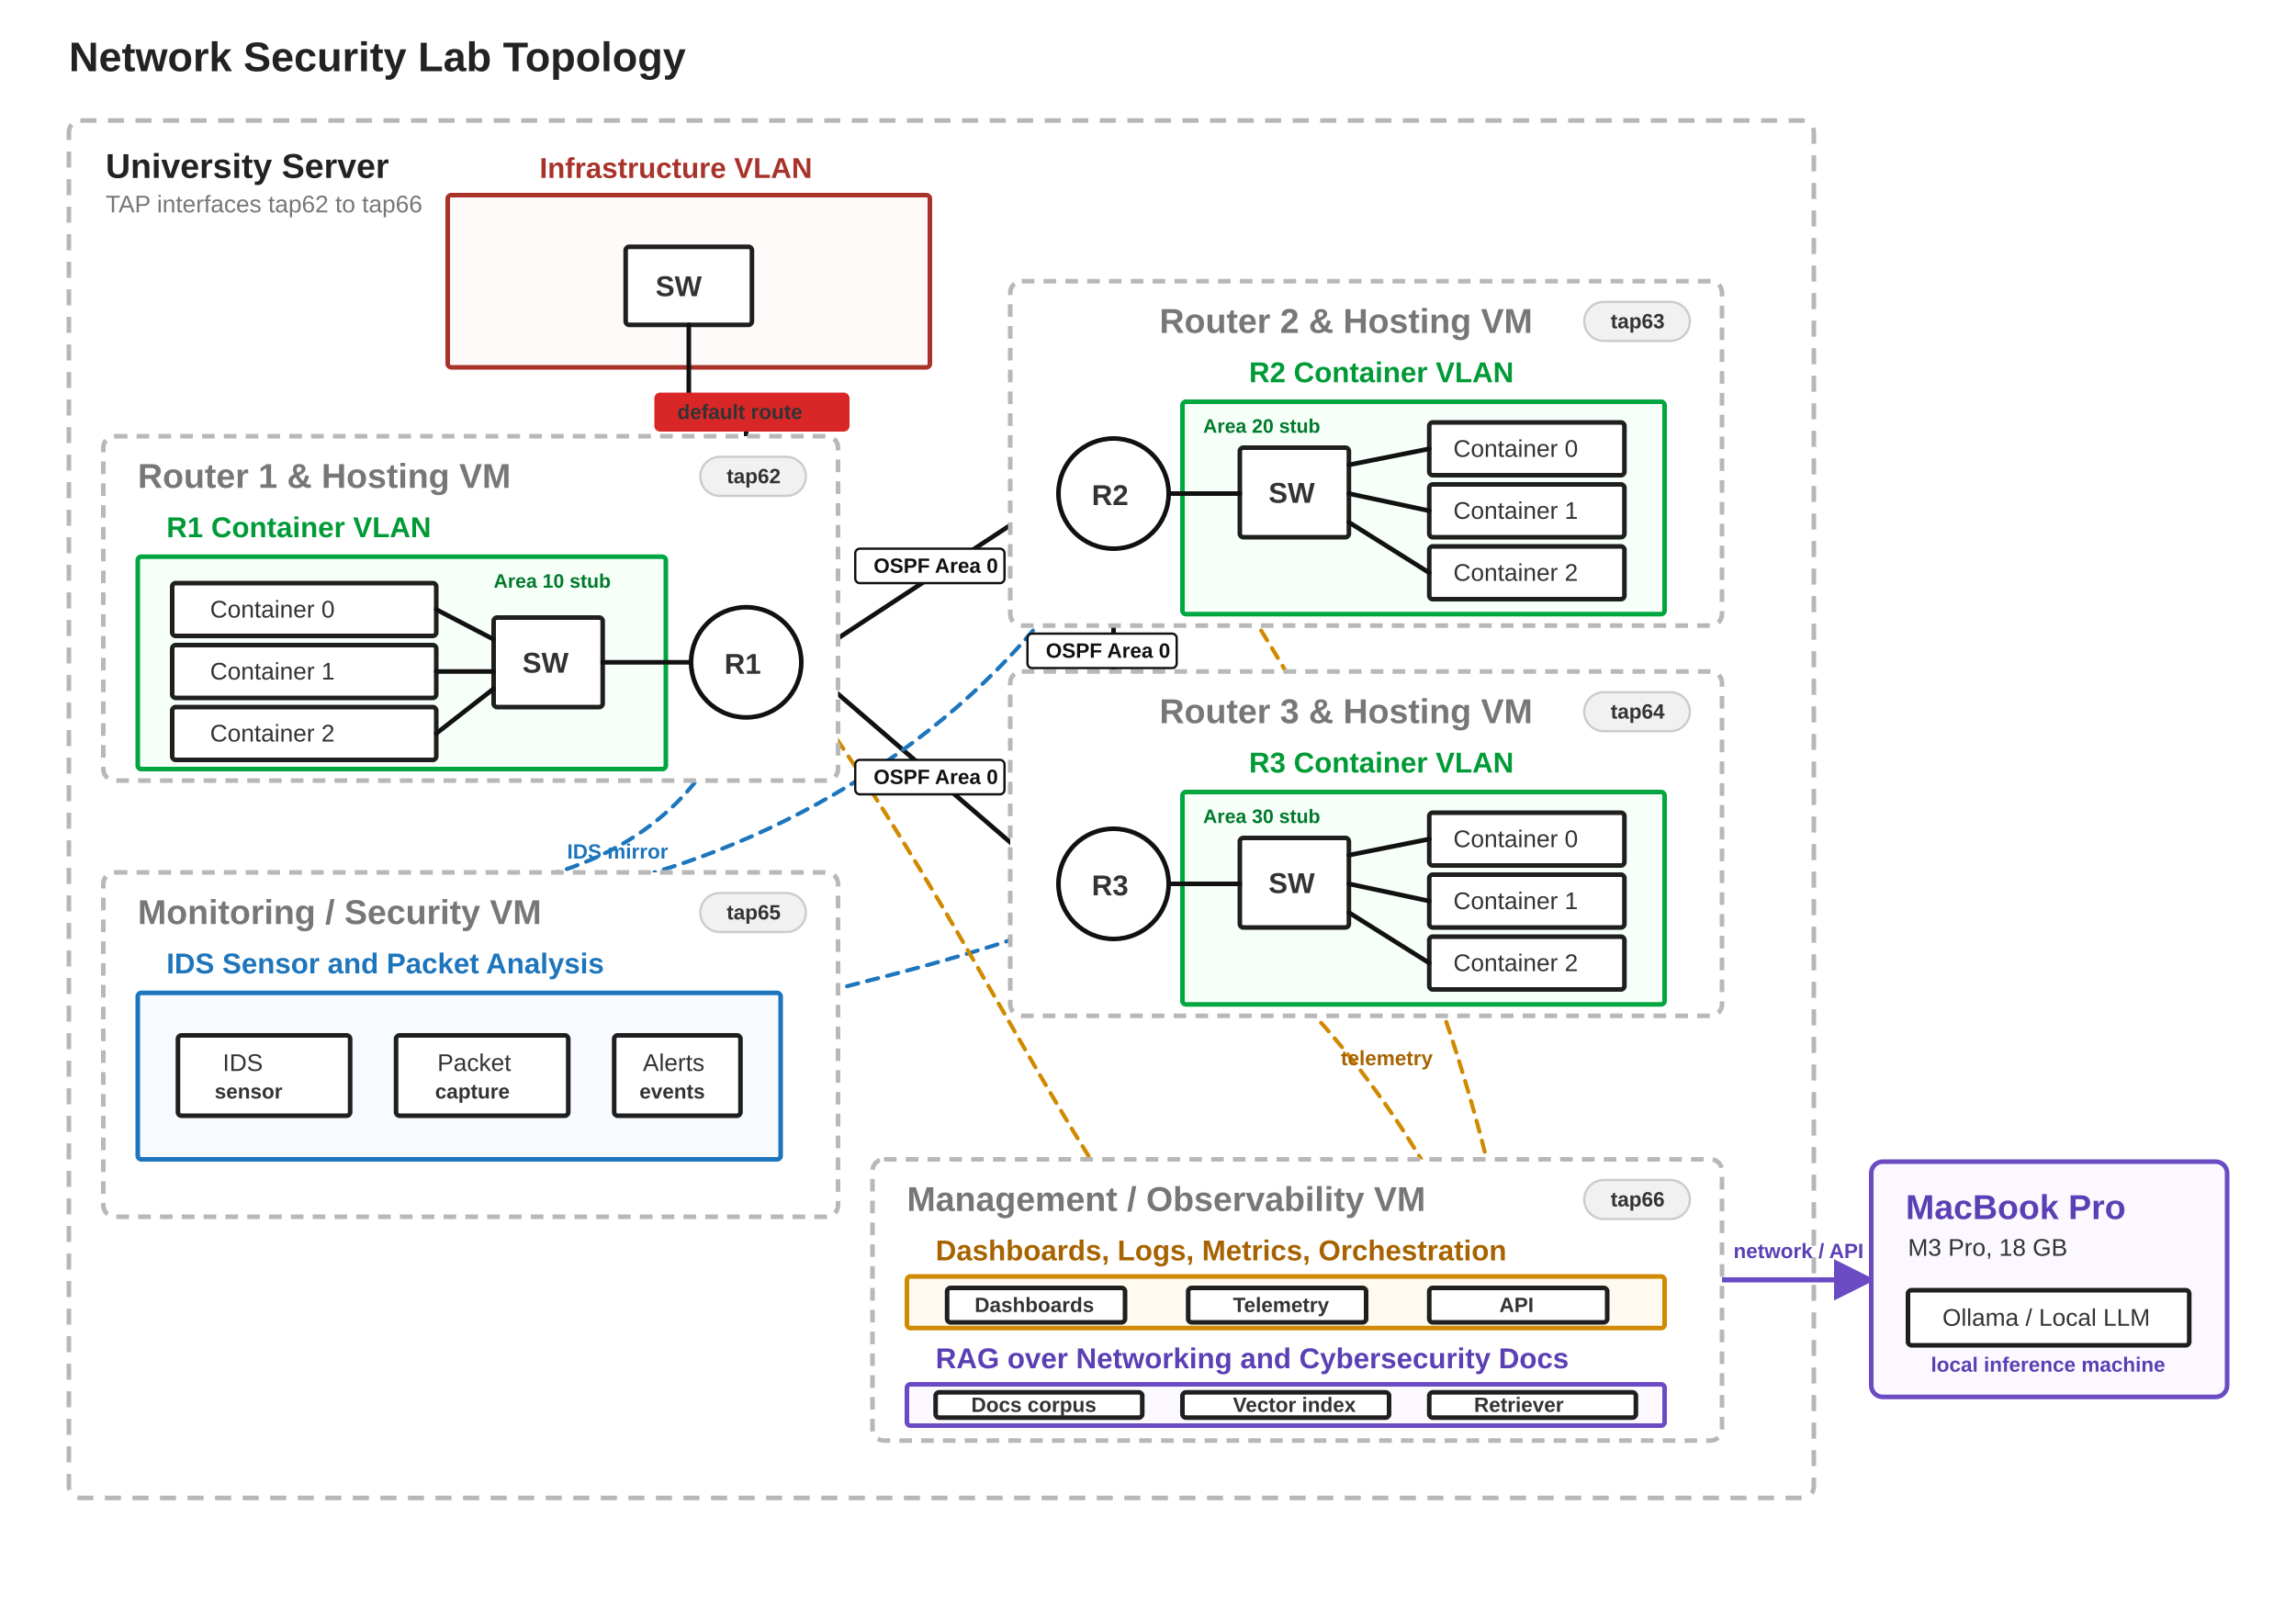
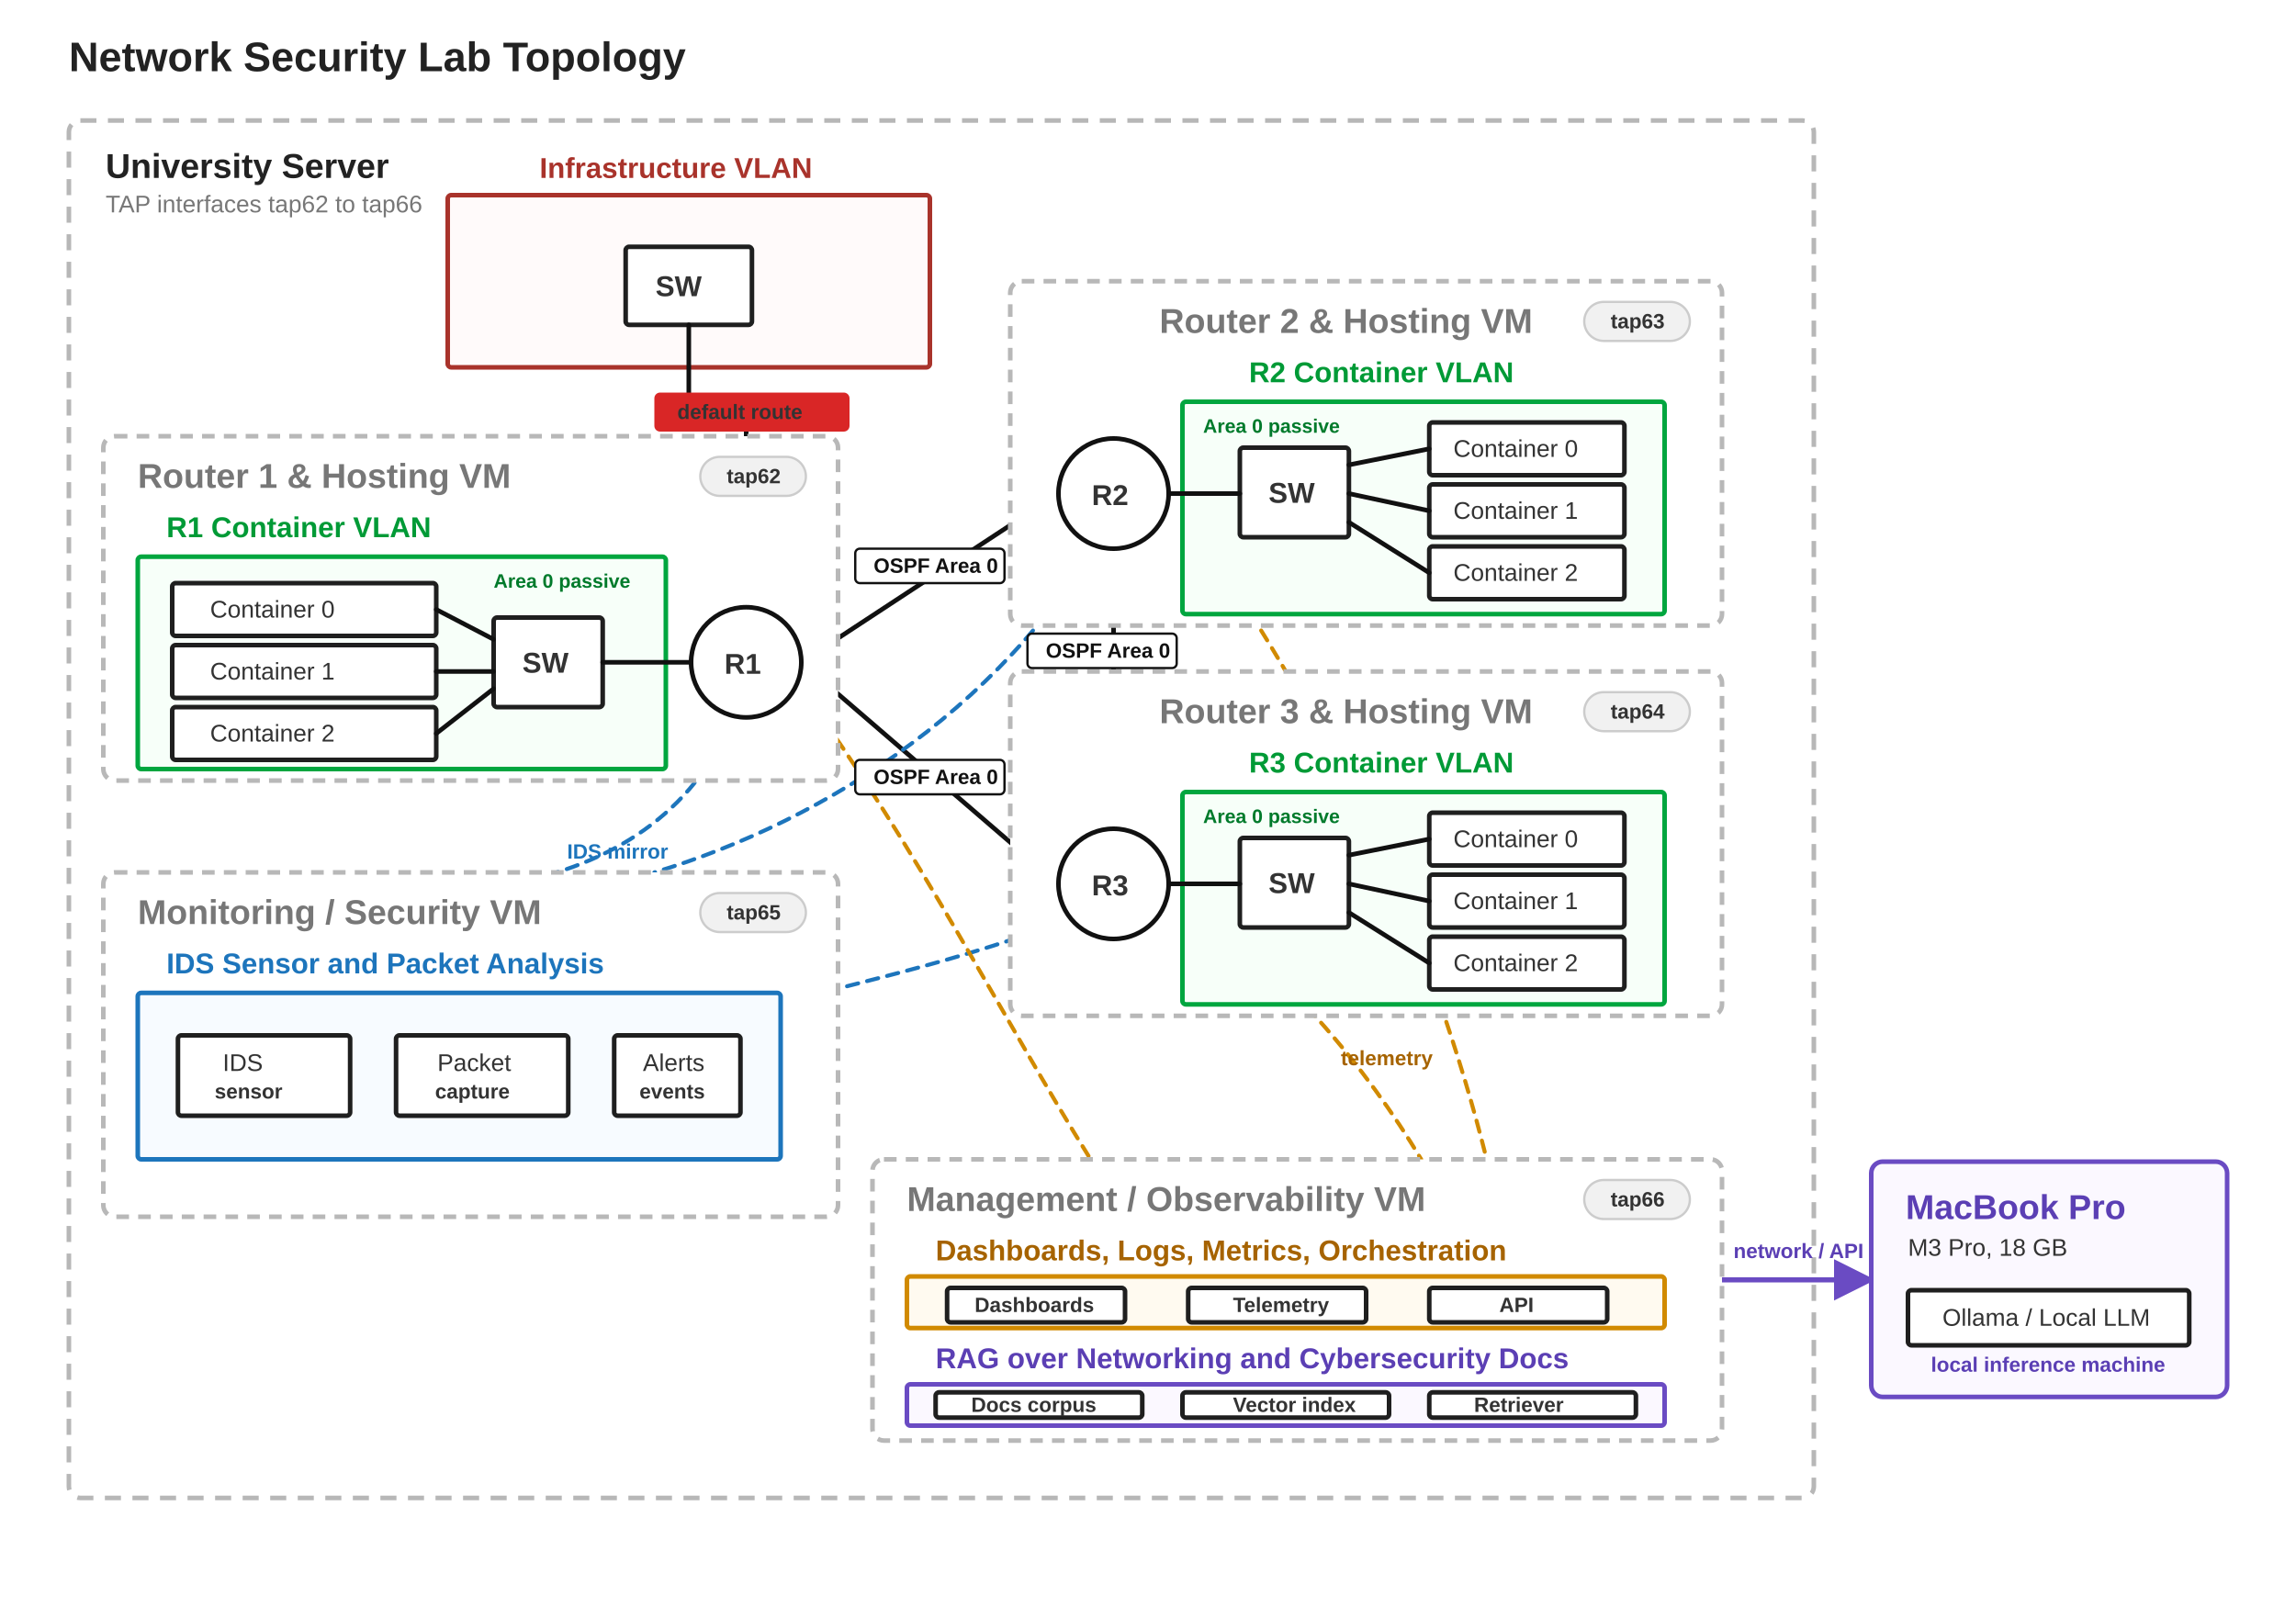
<svg xmlns="http://www.w3.org/2000/svg" viewBox="0 0 2000 1400" role="img" aria-labelledby="title desc">
  <defs>
    <marker id="arrow" viewBox="0 0 10 10" refX="9" refY="5" markerWidth="8" markerHeight="8" orient="auto-start-reverse">
      <path d="M 0 0 L 10 5 L 0 10 z" fill="#6a4bc3" />
    </marker>
    <style>
      .canvas { fill: #ffffff; }
      .server-frame { fill: #ffffff; stroke: #b7b7b7; stroke-width: 4; stroke-dasharray: 14 10; }
      .vm-frame { fill: #ffffff; stroke: #b8b8b8; stroke-width: 4; stroke-dasharray: 11 8; }
      .vlan { fill: #f7fff9; stroke: #00a63f; stroke-width: 4; }
      .infra { fill: #fffafa; stroke: #a9332b; stroke-width: 4; }
      .monitor { fill: #f7fbff; stroke: #1d75bc; stroke-width: 4; }
      .management { fill: #fffaf0; stroke: #d18a00; stroke-width: 4; }
      .llm { fill: #fbf8ff; stroke: #6a4bc3; stroke-width: 4; }
      .device { fill: #ffffff; stroke: #1f1f1f; stroke-width: 4; }
      .router { fill: #ffffff; stroke: #111111; stroke-width: 4; }
      .link { fill: none; stroke: #111111; stroke-width: 4; stroke-linecap: round; stroke-linejoin: round; }
      .tap-link { fill: none; stroke: #1d75bc; stroke-width: 3.5; stroke-dasharray: 10 8; stroke-linecap: round; stroke-linejoin: round; }
      .mgmt-link { fill: none; stroke: #d18a00; stroke-width: 3.5; stroke-dasharray: 10 8; stroke-linecap: round; stroke-linejoin: round; }
      .api-link { fill: none; stroke: #6a4bc3; stroke-width: 4.5; stroke-linecap: round; stroke-linejoin: round; marker-end: url(#arrow); }
      .title { font: 700 36px Arial, Helvetica, sans-serif; fill: #222222; }
      .section-title { font: 700 30px Arial, Helvetica, sans-serif; fill: #222222; }
      .label { font: 600 25px Arial, Helvetica, sans-serif; fill: #333333; }
      .small { font: 500 21px Arial, Helvetica, sans-serif; fill: #333333; }
      .tiny { font: 600 18px Arial, Helvetica, sans-serif; fill: #333333; }
      .green { fill: #009a36; }
      .red { fill: #a9332b; }
      .blue { fill: #1d75bc; }
      .amber { fill: #a66300; }
      .purple { fill: #5b3fb4; }
      .muted { fill: #777777; }
      .pill { fill: #f1f1f1; stroke: #cccccc; stroke-width: 2; }
      .area-pill { fill: #ffffff; stroke: #111111; stroke-width: 2; }
      .area-text { font: 700 18px Arial, Helvetica, sans-serif; fill: #111111; }
-       .stub-text { font: 700 17px Arial, Helvetica, sans-serif; fill: #007a2b; }
+       .area-note { font: 700 17px Arial, Helvetica, sans-serif; fill: #007a2b; }
    </style>
  </defs>
  <rect class="canvas" width="2000" height="1400" />
  <text class="title" x="60" y="62">Network Security Lab Topology</text>
  <rect class="server-frame" x="60" y="105" width="1520" height="1200" rx="10" />
  <text class="section-title" x="92" y="155">University Server</text>
  <text class="small muted" x="92" y="185">TAP interfaces tap62 to tap66</text>
  <g id="infrastructure">
    <text class="label red" x="470" y="155">Infrastructure VLAN</text>
    <rect class="infra" x="390" y="170" width="420" height="150" rx="3" />
    <rect class="device" x="545" y="215" width="110" height="68" rx="3" />
    <text class="label" x="571" y="258">SW</text>
    <path class="link" d="M 600 283 L 600 356 L 650 356 L 650 529" />
    <rect x="570" y="342" width="170" height="34" rx="5" fill="#d92626" />
    <text class="tiny" x="590" y="365" fill="#ffffff">default route</text>
  </g>
  <path class="link" d="M 698 577 L 922 430" />
  <path class="link" d="M 698 577 L 922 770" />
  <path class="link" d="M 970 478 L 970 722" />
  <path class="tap-link" d="M 650 585 C 630 680 565 735 485 760" />
  <path class="tap-link" d="M 970 445 C 885 610 720 715 570 760" />
  <path class="tap-link" d="M 970 785 C 855 835 745 855 680 875" />
  <text class="tiny blue" x="494" y="748">IDS mirror</text>
  <path class="mgmt-link" d="M 698 600 C 800 740 875 890 950 1010" />
  <path class="mgmt-link" d="M 1018 430 C 1165 630 1250 830 1295 1010" />
  <path class="mgmt-link" d="M 1018 770 C 1120 845 1190 930 1238 1010" />
  <text class="tiny amber" x="1168" y="928">telemetry</text>
  <path class="api-link" d="M 1500 1115 L 1630 1115" />
  <text class="tiny purple" x="1510" y="1096">network / API</text>
  <g id="router-1">
    <rect class="vm-frame" x="90" y="380" width="640" height="300" rx="10" />
    <text class="section-title muted" x="120" y="425">Router 1 &amp; Hosting VM</text>
    <rect class="pill" x="610" y="398" width="92" height="34" rx="17" />
    <text class="tiny" x="633" y="421">tap62</text>
    <text class="label green" x="145" y="468">R1 Container VLAN</text>
    <rect class="vlan" x="120" y="485" width="460" height="185" rx="3" />
-     <text class="stub-text" x="430" y="512">Area 10 stub</text>
+     <text class="area-note" x="430" y="512">Area 0 passive</text>
    <rect class="device" x="150" y="508" width="230" height="46" rx="3" />
    <rect class="device" x="150" y="562" width="230" height="46" rx="3" />
    <rect class="device" x="150" y="616" width="230" height="46" rx="3" />
    <text class="small" x="183" y="538">Container 0</text>
    <text class="small" x="183" y="592">Container 1</text>
    <text class="small" x="183" y="646">Container 2</text>
    <rect class="device" x="430" y="538" width="95" height="78" rx="3" />
    <text class="label" x="455" y="586">SW</text>
    <path class="link" d="M 380 531 L 430 557" />
    <path class="link" d="M 380 585 L 430 585" />
    <path class="link" d="M 380 639 L 430 600" />
    <path class="link" d="M 525 577 L 602 577" />
    <circle class="router" cx="650" cy="577" r="48" />
    <text class="label" x="631" y="587">R1</text>
  </g>
  <g id="router-2">
    <rect class="vm-frame" x="880" y="245" width="620" height="300" rx="10" />
    <text class="section-title muted" x="1010" y="290">Router 2 &amp; Hosting VM</text>
    <rect class="pill" x="1380" y="263" width="92" height="34" rx="17" />
    <text class="tiny" x="1403" y="286">tap63</text>
    <circle class="router" cx="970" cy="430" r="48" />
    <text class="label" x="951" y="440">R2</text>
    <text class="label green" x="1088" y="333">R2 Container VLAN</text>
    <rect class="vlan" x="1030" y="350" width="420" height="185" rx="3" />
-     <text class="stub-text" x="1048" y="377">Area 20 stub</text>
+     <text class="area-note" x="1048" y="377">Area 0 passive</text>
    <rect class="device" x="1080" y="390" width="95" height="78" rx="3" />
    <text class="label" x="1105" y="438">SW</text>
    <path class="link" d="M 1018 430 L 1080 430" />
    <rect class="device" x="1245" y="368" width="170" height="46" rx="3" />
    <rect class="device" x="1245" y="422" width="170" height="46" rx="3" />
    <rect class="device" x="1245" y="476" width="170" height="46" rx="3" />
    <text class="small" x="1266" y="398">Container 0</text>
    <text class="small" x="1266" y="452">Container 1</text>
    <text class="small" x="1266" y="506">Container 2</text>
    <path class="link" d="M 1175 405 L 1245 391" />
    <path class="link" d="M 1175 430 L 1245 445" />
    <path class="link" d="M 1175 455 L 1245 499" />
  </g>
  <g id="router-3">
    <rect class="vm-frame" x="880" y="585" width="620" height="300" rx="10" />
    <text class="section-title muted" x="1010" y="630">Router 3 &amp; Hosting VM</text>
    <rect class="pill" x="1380" y="603" width="92" height="34" rx="17" />
    <text class="tiny" x="1403" y="626">tap64</text>
    <circle class="router" cx="970" cy="770" r="48" />
    <text class="label" x="951" y="780">R3</text>
    <text class="label green" x="1088" y="673">R3 Container VLAN</text>
    <rect class="vlan" x="1030" y="690" width="420" height="185" rx="3" />
-     <text class="stub-text" x="1048" y="717">Area 30 stub</text>
+     <text class="area-note" x="1048" y="717">Area 0 passive</text>
    <rect class="device" x="1080" y="730" width="95" height="78" rx="3" />
    <text class="label" x="1105" y="778">SW</text>
    <path class="link" d="M 1018 770 L 1080 770" />
    <rect class="device" x="1245" y="708" width="170" height="46" rx="3" />
    <rect class="device" x="1245" y="762" width="170" height="46" rx="3" />
    <rect class="device" x="1245" y="816" width="170" height="46" rx="3" />
    <text class="small" x="1266" y="738">Container 0</text>
    <text class="small" x="1266" y="792">Container 1</text>
    <text class="small" x="1266" y="846">Container 2</text>
    <path class="link" d="M 1175 745 L 1245 731" />
    <path class="link" d="M 1175 770 L 1245 785" />
    <path class="link" d="M 1175 795 L 1245 839" />
  </g>
  <g id="ospf-areas">
    <rect class="area-pill" x="745" y="478" width="130" height="30" rx="4" />
    <text class="area-text" x="761" y="499">OSPF Area 0</text>
    <rect class="area-pill" x="745" y="662" width="130" height="30" rx="4" />
    <text class="area-text" x="761" y="683">OSPF Area 0</text>
    <rect class="area-pill" x="895" y="552" width="130" height="30" rx="4" />
    <text class="area-text" x="911" y="573">OSPF Area 0</text>
  </g>
  <g id="monitoring-vm">
    <rect class="vm-frame" x="90" y="760" width="640" height="300" rx="10" />
    <text class="section-title muted" x="120" y="805">Monitoring / Security VM</text>
    <rect class="pill" x="610" y="778" width="92" height="34" rx="17" />
    <text class="tiny" x="633" y="801">tap65</text>
    <text class="label blue" x="145" y="848">IDS Sensor and Packet Analysis</text>
    <rect class="monitor" x="120" y="865" width="560" height="145" rx="3" />
    <rect class="device" x="155" y="902" width="150" height="70" rx="3" />
    <text class="small" x="194" y="933">IDS</text>
    <text class="tiny" x="187" y="957">sensor</text>
    <rect class="device" x="345" y="902" width="150" height="70" rx="3" />
    <text class="small" x="381" y="933">Packet</text>
    <text class="tiny" x="379" y="957">capture</text>
    <rect class="device" x="535" y="902" width="110" height="70" rx="3" />
    <text class="small" x="560" y="933">Alerts</text>
    <text class="tiny" x="557" y="957">events</text>
  </g>
  <g id="management-vm">
    <rect class="vm-frame" x="760" y="1010" width="740" height="245" rx="10" />
    <text class="section-title muted" x="790" y="1055">Management / Observability VM</text>
    <rect class="pill" x="1380" y="1028" width="92" height="34" rx="17" />
    <text class="tiny" x="1403" y="1051">tap66</text>
    <text class="label amber" x="815" y="1098">Dashboards, Logs, Metrics, Orchestration</text>
    <rect class="management" x="790" y="1112" width="660" height="45" rx="3" />
    <rect class="device" x="825" y="1122" width="155" height="30" rx="3" />
    <text class="tiny" x="849" y="1143">Dashboards</text>
    <rect class="device" x="1035" y="1122" width="155" height="30" rx="3" />
    <text class="tiny" x="1074" y="1143">Telemetry</text>
    <rect class="device" x="1245" y="1122" width="155" height="30" rx="3" />
    <text class="tiny" x="1306" y="1143">API</text>
    <text class="label purple" x="815" y="1192">RAG over Networking and Cybersecurity Docs</text>
    <rect class="llm" x="790" y="1206" width="660" height="36" rx="3" />
    <rect class="device" x="815" y="1213" width="180" height="22" rx="3" />
    <text class="tiny" x="846" y="1230">Docs corpus</text>
    <rect class="device" x="1030" y="1213" width="180" height="22" rx="3" />
    <text class="tiny" x="1074" y="1230">Vector index</text>
    <rect class="device" x="1245" y="1213" width="180" height="22" rx="3" />
    <text class="tiny" x="1284" y="1230">Retriever</text>
  </g>
  <g id="local-llm">
    <rect class="llm" x="1630" y="1012" width="310" height="205" rx="10" />
    <text class="section-title purple" x="1660" y="1062">MacBook Pro</text>
    <text class="small" x="1662" y="1094">M3 Pro, 18 GB</text>
    <rect class="device" x="1662" y="1124" width="245" height="48" rx="3" />
    <text class="small" x="1692" y="1155">Ollama / Local LLM</text>
    <text class="tiny purple" x="1682" y="1195">local inference machine</text>
  </g>
</svg>
